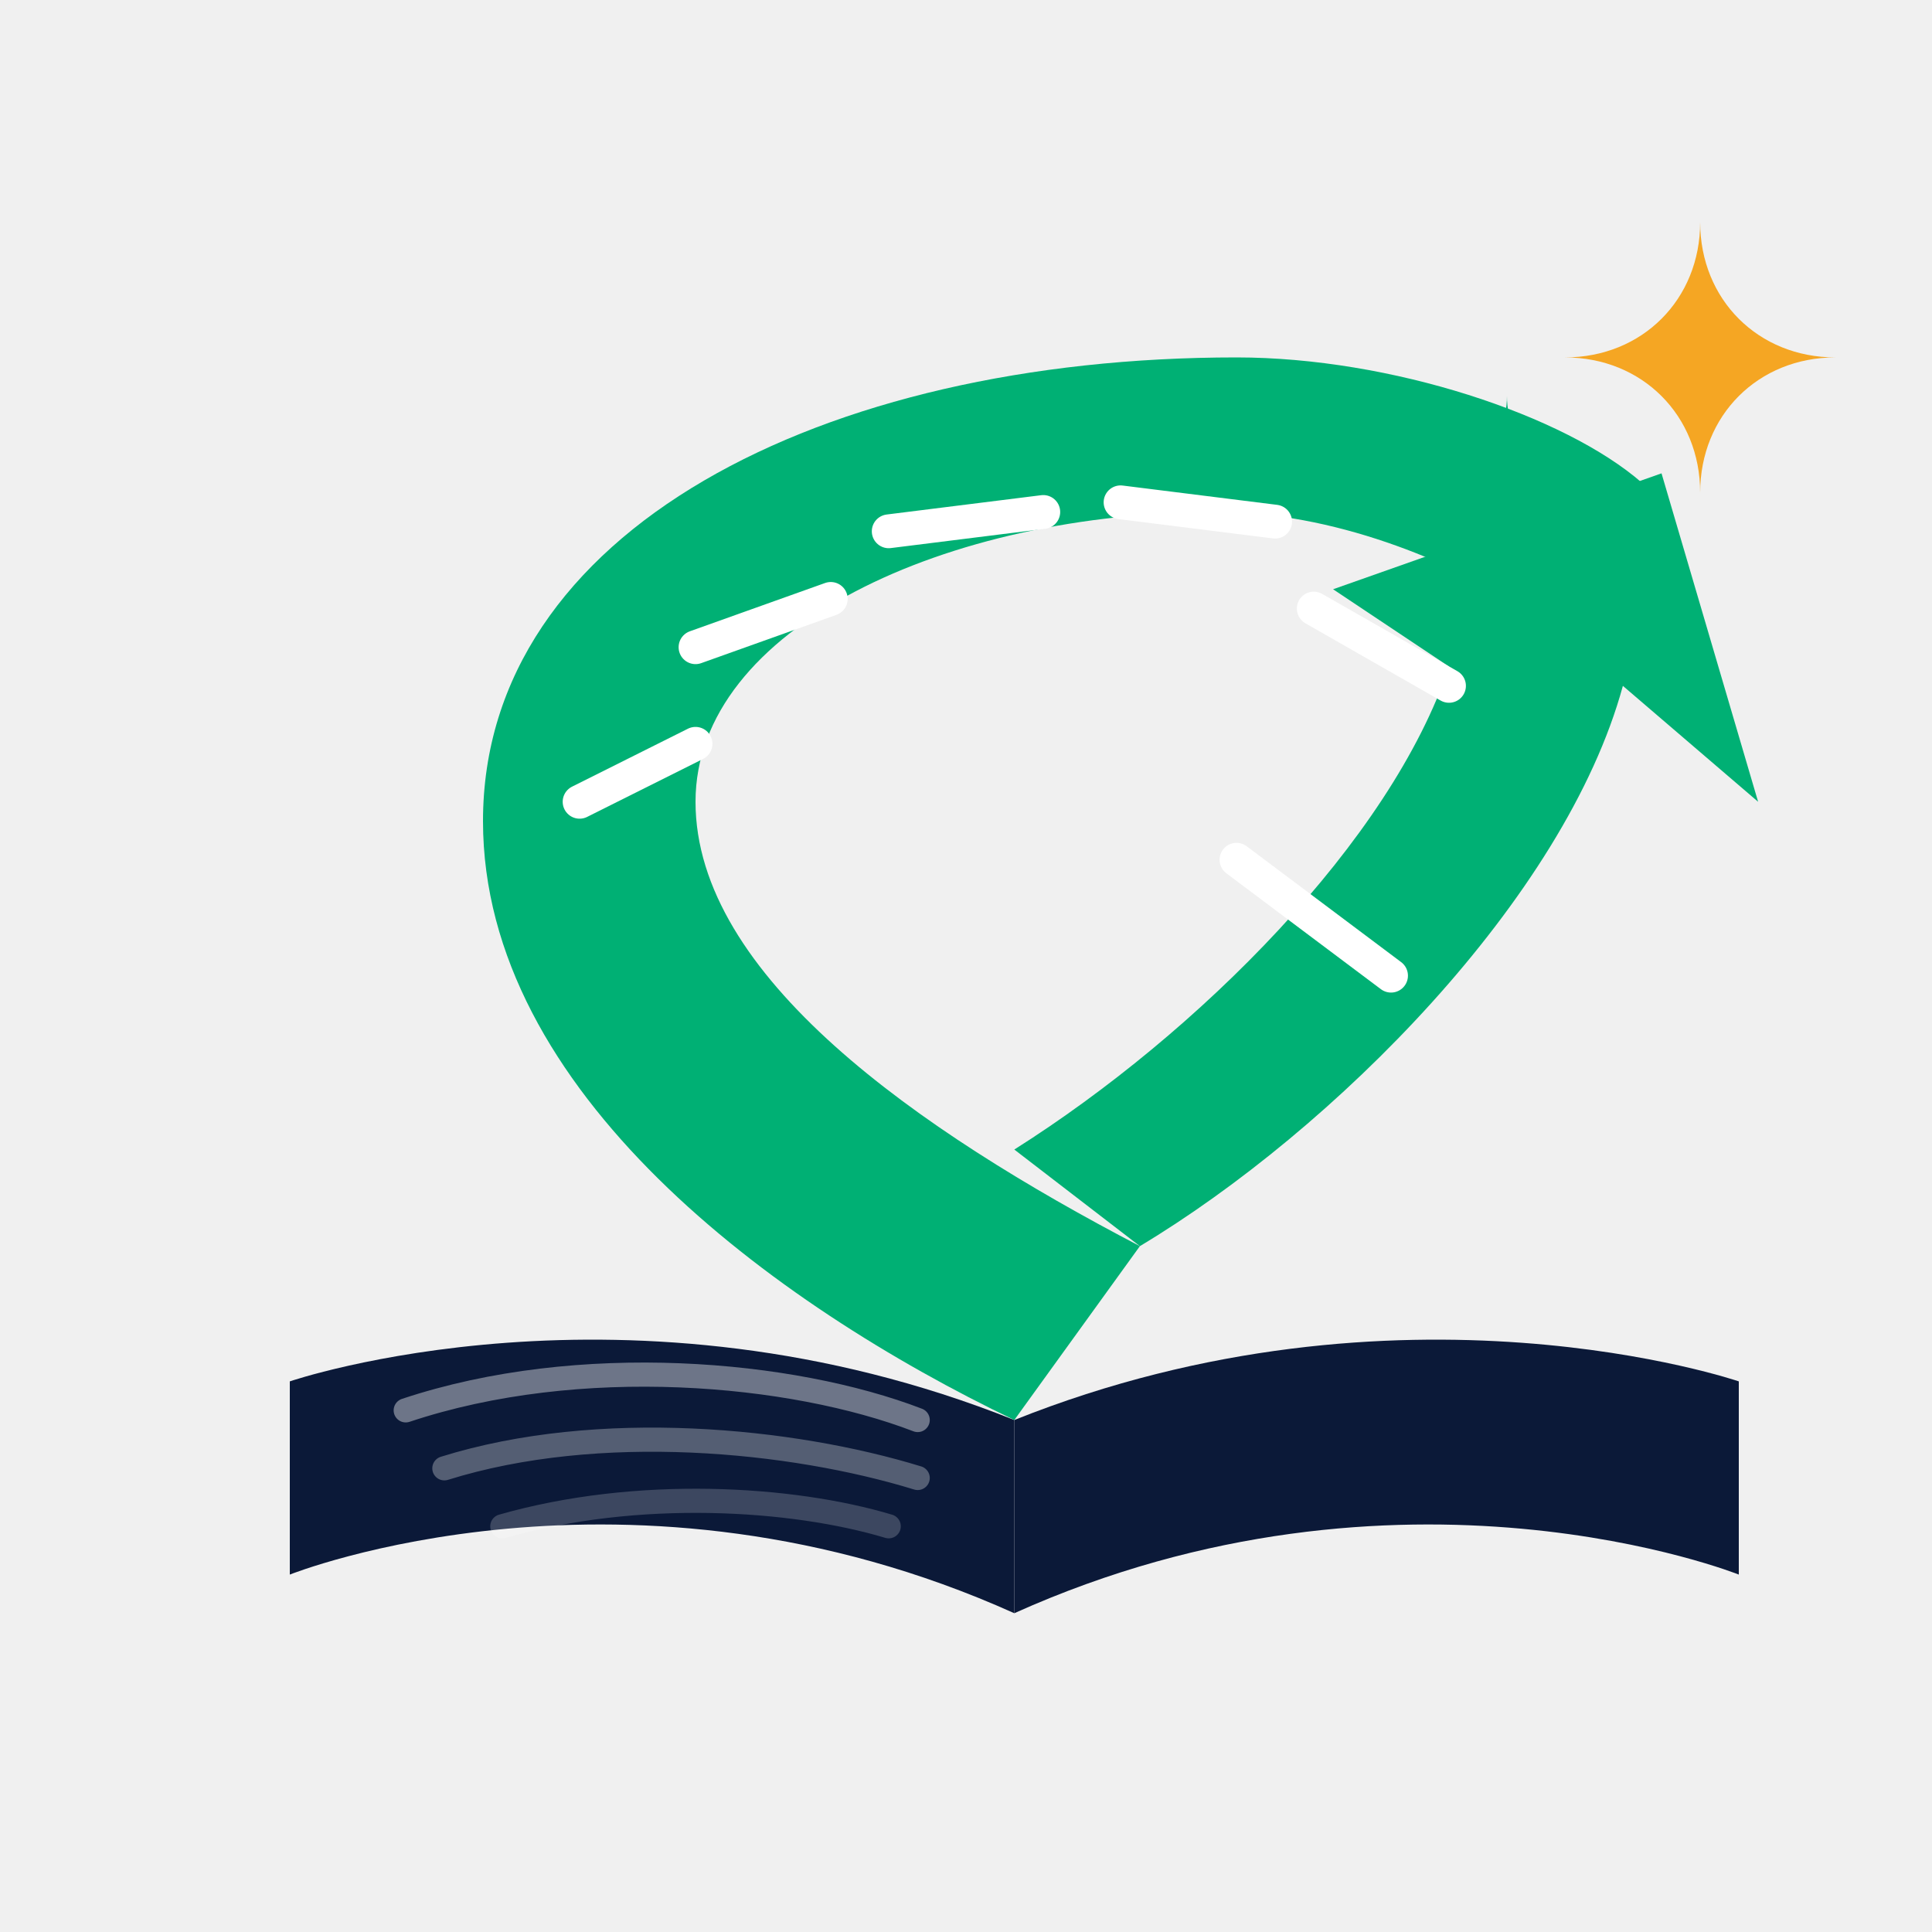
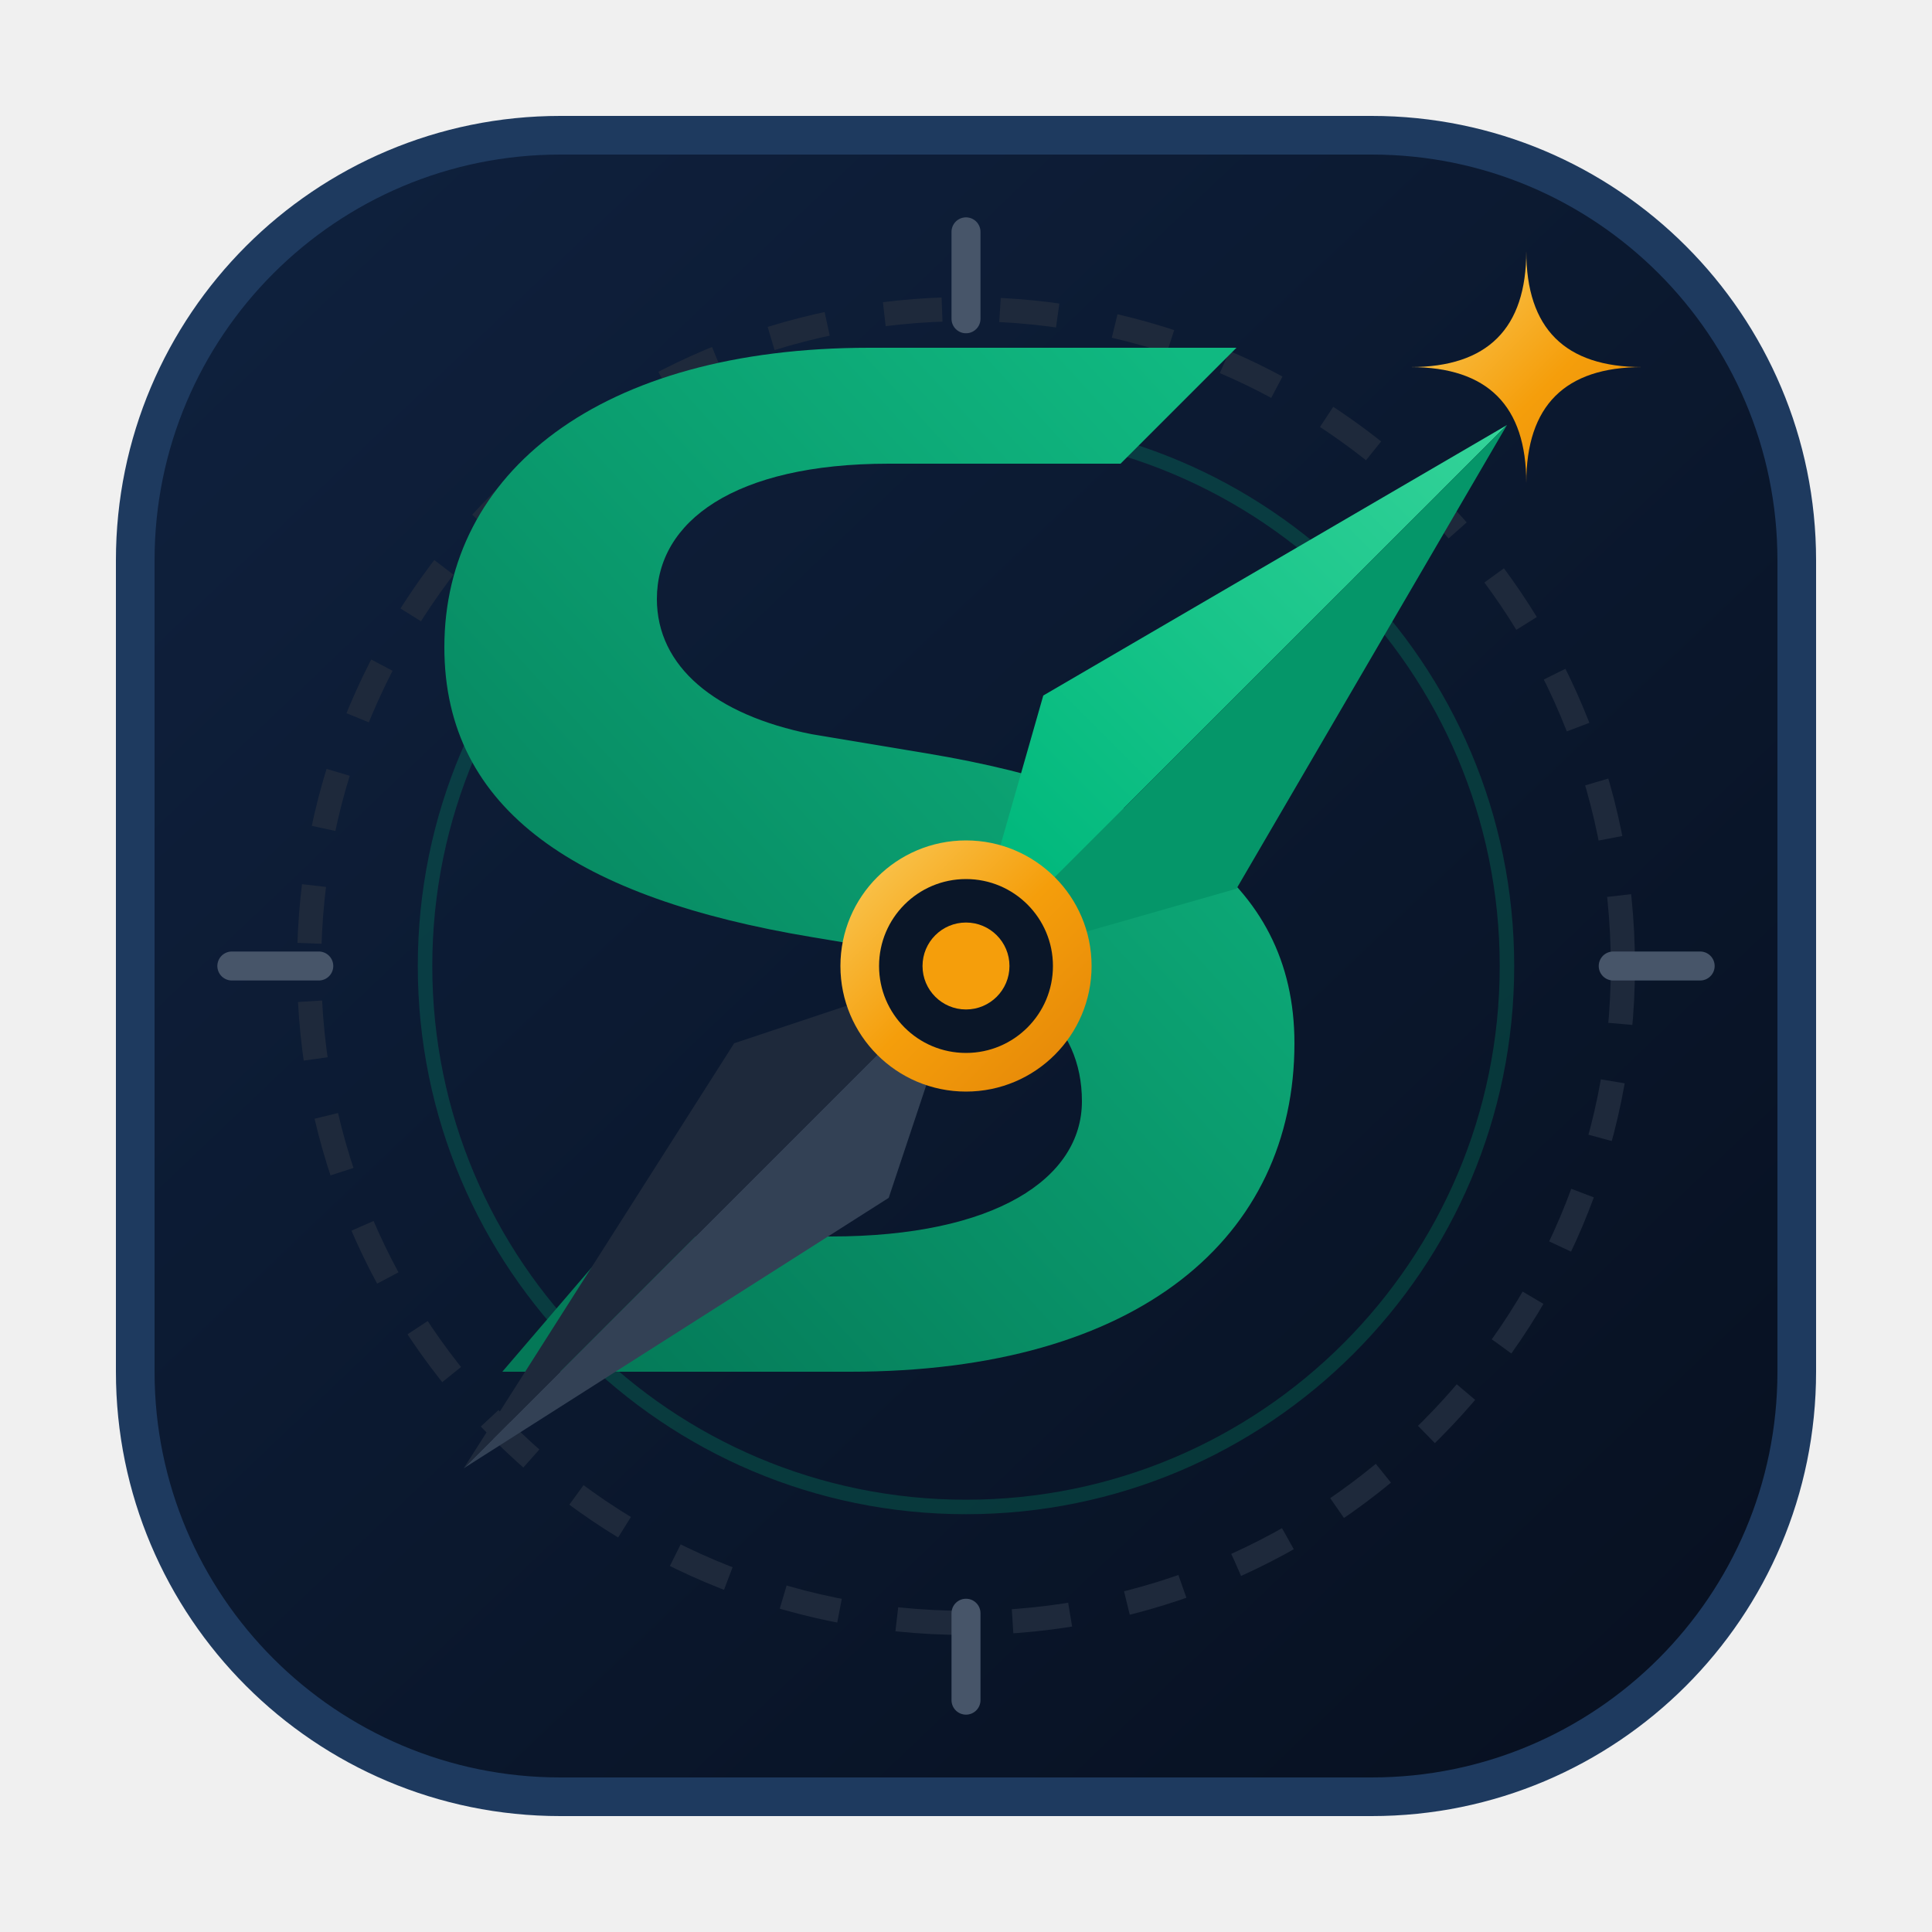
<svg xmlns="http://www.w3.org/2000/svg" viewBox="0 0 200 200" width="200" height="200" fill="none">
-   <g transform="translate(10, 15)">
-     <path d="M 20 128 C 20 128 55 116 95 132 L 95 152 C 55 134 20 148 20 148 Z" fill="#0B1938" />
-     <path d="M 32 131 C 50 125 72 127 85 132" stroke="#FFFFFF" stroke-width="2.5" stroke-linecap="round" opacity="0.4" />
-     <path d="M 36 137 C 52 132 72 134 85 138" stroke="#FFFFFF" stroke-width="2.5" stroke-linecap="round" opacity="0.3" />
-     <path d="M 42 143 C 56 139 72 140 82 143" stroke="#FFFFFF" stroke-width="2.5" stroke-linecap="round" opacity="0.2" />
-     <path d="M 95 132 C 135 116 170 128 170 128 L 170 148 C 170 148 135 134 95 152 Z" fill="#0B1938" />
-     <path d="M 95 132 C 70 120 40 98 40 70 C 40 40 75 22 118 22 C 134 22 152 28 160 35 L 148 48 C 140 43 128 38 116 38 C 88 38 62 50 62 68 C 62 86 85 102 108 114 Z" fill="#00B074" />
-     <path d="M 108 114 C 128 102 152 78 158 56 L 172 68 L 162 34 L 128 46 L 140 54 C 134 72 114 92 95 104 Z" fill="#00B074" />
-     <line x1="50" y1="68" x2="62" y2="62" stroke="#FFFFFF" stroke-width="3.5" stroke-linecap="round" />
-     <line x1="62" y1="52" x2="76" y2="47" stroke="#FFFFFF" stroke-width="3.5" stroke-linecap="round" />
-     <line x1="82" y1="40" x2="98" y2="38" stroke="#FFFFFF" stroke-width="3.5" stroke-linecap="round" />
-     <line x1="106" y1="37" x2="122" y2="39" stroke="#FFFFFF" stroke-width="3.5" stroke-linecap="round" />
-     <line x1="126" y1="48" x2="140" y2="56" stroke="#FFFFFF" stroke-width="3.5" stroke-linecap="round" />
-     <line x1="118" y1="74" x2="134" y2="86" stroke="#FFFFFF" stroke-width="3.5" stroke-linecap="round" />
-     <path d="M 166 8 C 166 16 172 22 180 22 C 172 22 166 28 166 36 C 166 28 160 22 152 22 C 160 22 166 16 166 8 Z" fill="#F5A623" />
-     <path d="M 146 26 C 146 31 150 34 155 34 C 150 34 146 37 146 42 C 146 37 142 34 137 34 C 142 34 146 31 146 26 Z" fill="#00B074" />
-   </g>
+   <defs>
+     <linearGradient id="sk-navy-bg" x1="20" y1="16" x2="180" y2="184" gradientUnits="userSpaceOnUse">
+       <stop offset="0%" stop-color="#0F213E" />
+       <stop offset="100%" stop-color="#071020" />
+     </linearGradient>
+     <linearGradient id="sk-emerald-main" x1="48" y1="152" x2="156" y2="44" gradientUnits="userSpaceOnUse">
+       <stop offset="0%" stop-color="#059669" />
+       <stop offset="55%" stop-color="#00B87C" />
+       <stop offset="100%" stop-color="#34D399" />
+     </linearGradient>
+     <linearGradient id="sk-emerald-facet" x1="56" y1="140" x2="144" y2="60" gradientUnits="userSpaceOnUse">
+       <stop offset="0%" stop-color="#047857" />
+       <stop offset="100%" stop-color="#10B981" />
+     </linearGradient>
+     <linearGradient id="sk-gold-star" x1="130" y1="30" x2="170" y2="70" gradientUnits="userSpaceOnUse">
+       <stop offset="0%" stop-color="#FDE68A" />
+       <stop offset="50%" stop-color="#F59E0B" />
+       <stop offset="100%" stop-color="#D97706" />
+     </linearGradient>
+   </defs>
+   <rect x="14" y="14" width="172" height="172" rx="44" fill="url(#sk-navy-bg)" stroke="#1E3A5F" stroke-width="4" />
+   <circle cx="100" cy="100" r="68" stroke="#1E293B" stroke-width="2.5" stroke-dasharray="6 6" />
+   <circle cx="100" cy="100" r="56" stroke="#00B87C" stroke-opacity="0.22" stroke-width="1.5" />
+   <line x1="100" y1="24" x2="100" y2="33" stroke="#475569" stroke-width="3" stroke-linecap="round" />
+   <line x1="176" y1="100" x2="167" y2="100" stroke="#475569" stroke-width="3" stroke-linecap="round" />
+   <line x1="100" y1="176" x2="100" y2="167" stroke="#475569" stroke-width="3" stroke-linecap="round" />
+   <line x1="24" y1="100" x2="33" y2="100" stroke="#475569" stroke-width="3" stroke-linecap="round" />
+   <path d="M 52 142        L 88 142        C 118 142 134 128 134 108        C 134 91 120 82 96 78        L 84 76        C 74 74 68 69 68 62        C 68 54 76 48 92 48        L 116 48        L 128 36        L 90 36        C 62 36 46 49 46 67        C 46 84 60 93 84 97        L 96 99        C 106 101 112 106 112 114        C 112 122 103 128 86 128        L 64 128        Z" fill="url(#sk-emerald-facet)" />
+   <path d="M 156 44 L 108 72 L 100 100 Z" fill="url(#sk-emerald-main)" />
+   <path d="M 156 44 L 128 92 L 100 100 Z" fill="#059669" />
+   <path d="M 48 152 L 92 124 L 100 100 Z" fill="#334155" />
+   <path d="M 48 152 L 76 108 L 100 100 Z" fill="#1E293B" />
+   <circle cx="100" cy="100" r="11" fill="#0A1628" stroke="url(#sk-gold-star)" stroke-width="4" />
+   <circle cx="100" cy="100" r="4.5" fill="#F59E0B" />
+   <path d="M 158 26 C 158 34 162 38 170 38 C 162 38 158 42 158 50 C 158 42 154 38 146 38 C 154 38 158 34 158 26 Z" fill="url(#sk-gold-star)" />
</svg>
